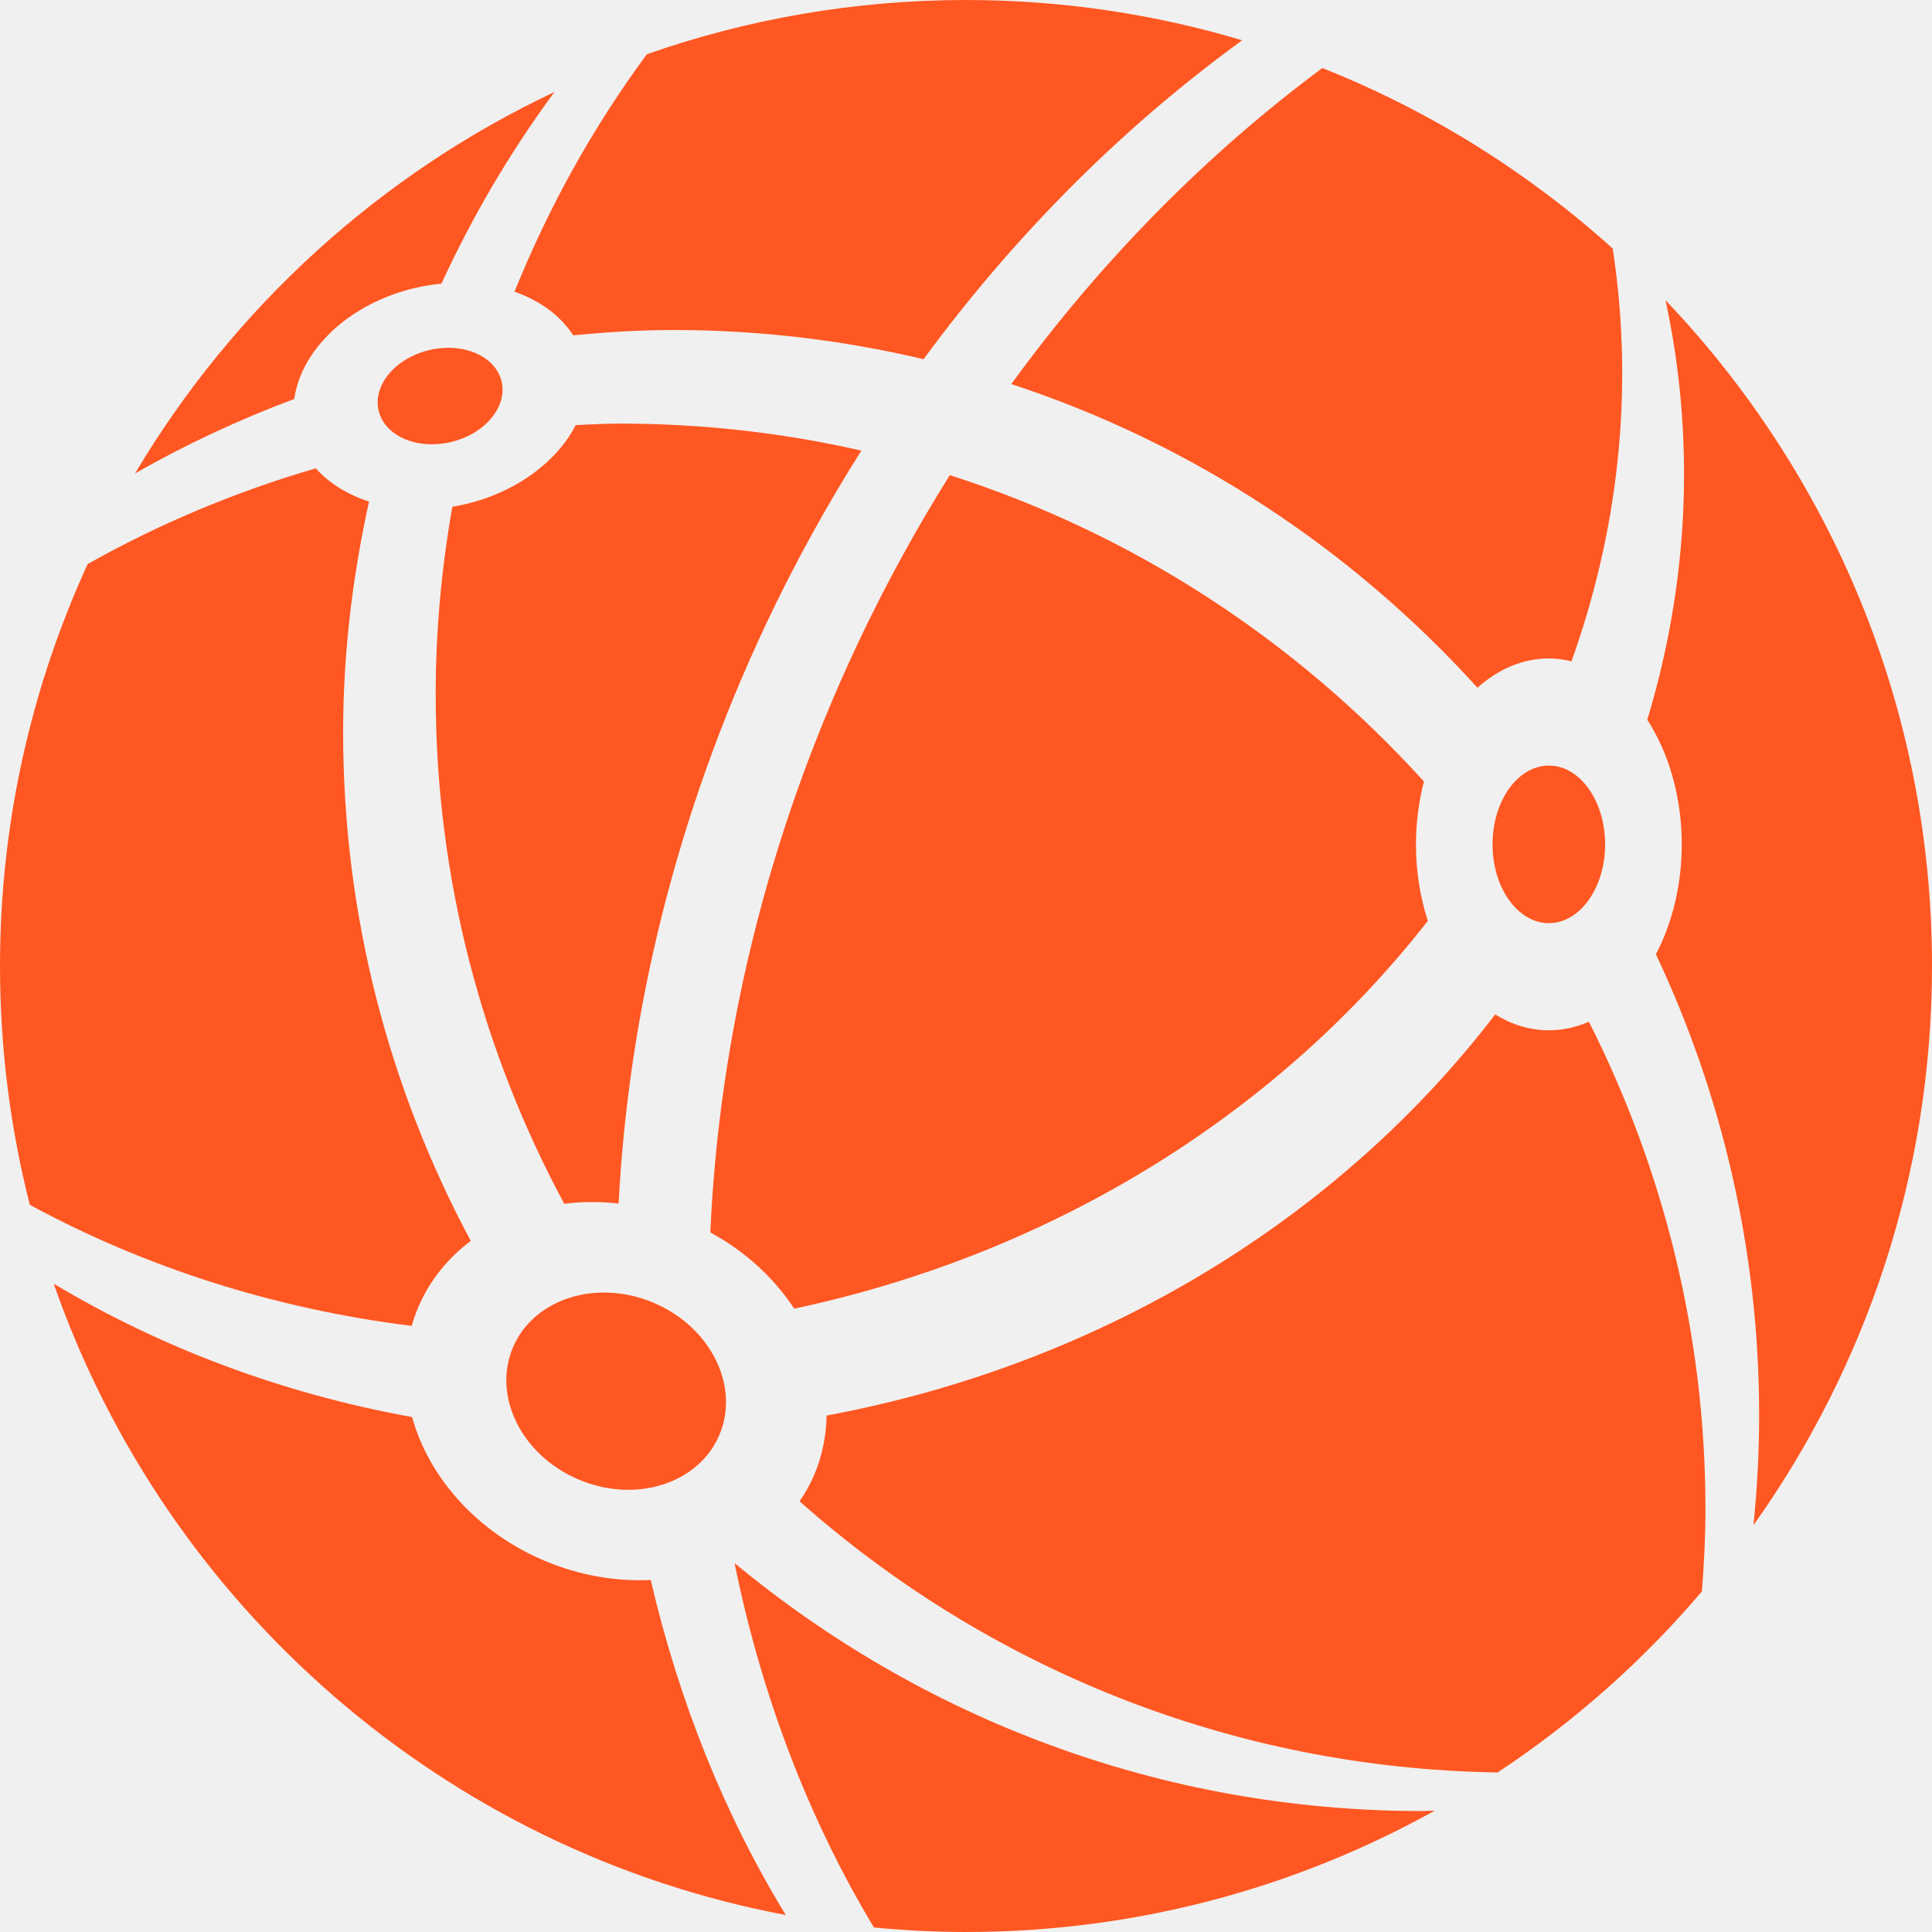
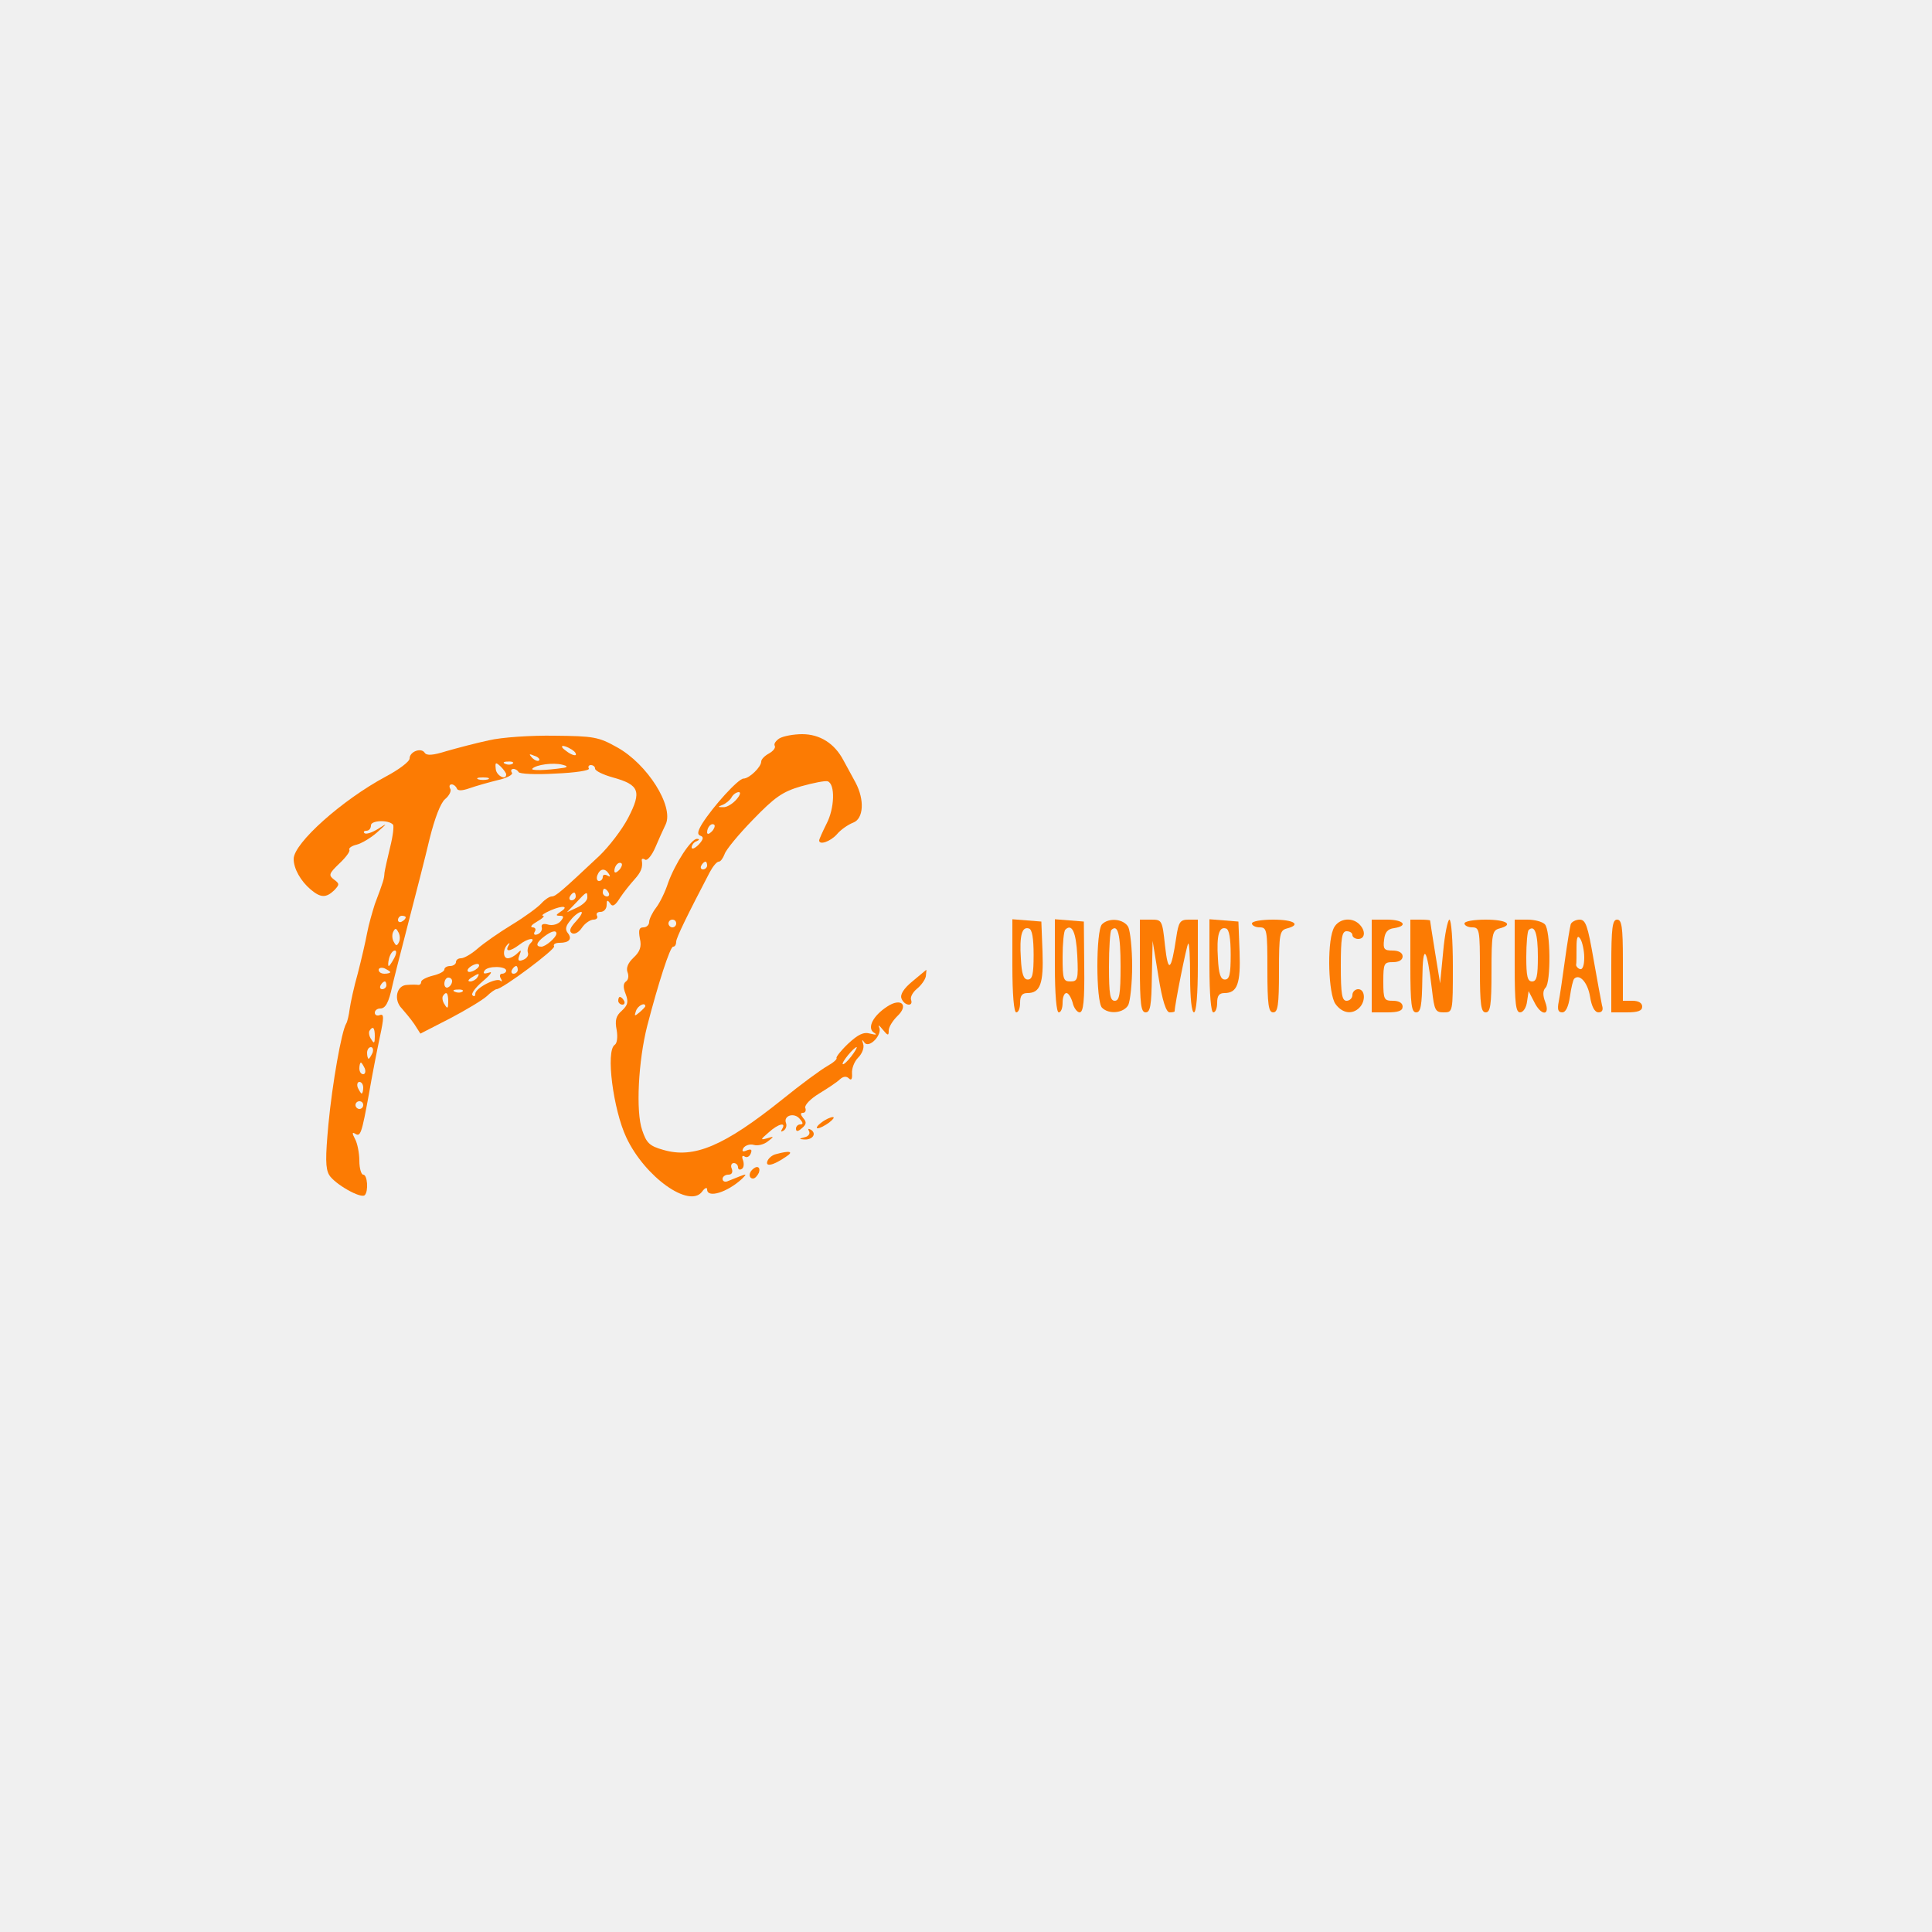
- <svg xmlns="http://www.w3.org/2000/svg" width="140" height="140" viewBox="0 0 140 140" fill="none">
-   <g clip-path="url(#clip0_109_2)">
-     <path d="M73.281 27.831C86.41 32.136 97.992 39.823 107.062 49.836C108.556 48.498 110.328 47.714 112.235 47.714C112.795 47.714 113.342 47.795 113.874 47.923C117.232 38.552 118.425 28.456 116.891 18.191C116.883 18.128 116.865 18.068 116.856 18.004C110.728 12.481 103.62 8.028 95.822 4.93C87.496 11.111 79.845 18.812 73.281 27.831Z" fill="#FF5722" />
-     <path d="M41.536 24.297C43.937 24.071 46.358 23.914 48.819 23.914C55.055 23.914 61.112 24.654 66.925 26.029C73.644 16.885 81.489 9.111 90.013 2.919C83.673 1.026 76.956 0 69.999 0C61.893 0 54.115 1.394 46.875 3.929C42.985 9.195 39.77 14.98 37.283 21.138C39.118 21.778 40.616 22.869 41.536 24.297Z" fill="#FF5722" />
-     <path d="M33.758 36.525C33.43 36.603 33.104 36.666 32.78 36.719C32.001 41.136 31.571 45.673 31.571 50.313C31.571 63.679 34.969 76.233 40.887 87.23C42.163 87.064 43.489 87.064 44.828 87.212C45.54 73.406 48.981 59.103 55.479 45.288C57.561 40.861 59.891 36.652 62.419 32.653C56.794 31.371 50.939 30.695 44.923 30.695C43.847 30.695 42.784 30.756 41.718 30.804C40.376 33.421 37.468 35.642 33.758 36.525Z" fill="#FF5722" />
-     <path d="M68.825 34.431C66.4 38.309 64.155 42.38 62.144 46.658C55.531 60.716 52.095 75.274 51.473 89.304C54.038 90.698 56.103 92.628 57.554 94.83C76.67 90.758 92.769 80.435 103.466 66.731C102.918 65.039 102.606 63.166 102.606 61.188C102.606 59.586 102.818 58.054 103.182 56.63C93.978 46.468 82.192 38.703 68.825 34.431Z" fill="#FF5722" />
-     <path d="M30.303 94.738C31.132 92.778 32.464 91.164 34.114 89.921C28.227 78.942 24.864 66.407 24.864 53.077C24.864 47.324 25.552 41.74 26.741 36.345C25.178 35.841 23.845 35.016 22.883 33.936C17.07 35.635 11.525 37.958 6.352 40.873C2.286 49.744 0 59.604 0 70.001C0 75.976 0.753 81.773 2.161 87.307C10.484 91.821 19.869 94.846 29.834 96.079C29.963 95.628 30.116 95.18 30.303 94.738Z" fill="#FF5722" />
-     <path d="M112.235 74.659C110.851 74.659 109.536 74.245 108.348 73.508C97.267 87.986 80.201 98.794 59.901 102.574C59.87 104.028 59.59 105.479 59.003 106.87C58.712 107.555 58.347 108.19 57.943 108.794C71.453 120.769 89.117 128.143 108.521 128.439C114.059 124.782 119.043 120.358 123.326 115.321C123.478 113.35 123.584 111.366 123.584 109.355C123.584 96.638 120.503 84.663 115.138 74.037C114.221 74.439 113.246 74.659 112.235 74.659Z" fill="#FF5722" />
-     <path d="M53.229 113.268C55.171 122.836 58.576 131.772 63.328 139.674C65.526 139.88 67.748 140 70.001 140C82.332 140 93.908 136.801 103.97 131.205C103.651 131.208 103.339 131.235 103.022 131.235C84.087 131.233 66.749 124.474 53.229 113.268Z" fill="#FF5722" />
-     <path d="M39.46 113.097C34.519 111.01 31.068 107.032 29.861 102.687C20.459 100.985 11.661 97.671 3.893 93.023C12.027 116.379 32.179 134.097 56.942 138.772C52.48 131.475 49.199 123.265 47.153 114.489C44.652 114.611 42.015 114.177 39.46 113.097Z" fill="#FF5722" />
-     <path d="M30.032 20.877C30.689 20.72 31.343 20.618 31.988 20.555C34.253 15.632 36.994 10.975 40.184 6.662C27.499 12.644 16.906 22.321 9.786 34.309C13.455 32.207 17.317 30.409 21.325 28.909C21.817 25.351 25.266 22.012 30.032 20.877Z" fill="#FF5722" />
-     <path d="M140 70.001C140 51.293 132.647 34.313 120.691 21.755C120.954 22.987 121.185 24.233 121.374 25.495C122.74 34.646 121.936 43.665 119.368 52.157C120.914 54.547 121.865 57.709 121.865 61.188C121.865 64.168 121.166 66.915 119.993 69.146C124.772 79.295 127.475 90.614 127.475 102.576C127.475 105.259 127.326 107.904 127.063 110.52C135.197 99.081 140 85.106 140 70.001Z" fill="#FF5722" />
-     <path d="M41.941 107.218C46.073 108.965 50.636 107.512 52.132 103.973C53.628 100.434 51.491 96.149 47.358 94.402C43.226 92.655 38.663 94.108 37.167 97.647C35.671 101.186 37.808 105.471 41.941 107.218Z" fill="#FF5722" />
-     <path d="M112.235 66.895C114.487 66.895 116.313 64.339 116.313 61.186C116.313 58.033 114.487 55.477 112.235 55.477C109.982 55.477 108.156 58.033 108.156 61.186C108.156 64.339 109.982 66.895 112.235 66.895Z" fill="#FF5722" />
-     <path d="M32.686 32.029C35.146 31.442 36.785 29.476 36.346 27.637C35.908 25.799 33.559 24.784 31.099 25.37C28.639 25.956 27 27.922 27.438 29.761C27.877 31.6 30.226 32.615 32.686 32.029Z" fill="#FF5722" />
+ <svg xmlns="http://www.w3.org/2000/svg" version="1.0" width="500pt" height="500pt" viewBox="0 0 500 500" preserveAspectRatio="xMidYMid meet">
+   <g transform="translate(0,500) scale(0.1,-0.1)" fill="#fc7b03" stroke="none">
+     <path d="M1265 3084 c-33 -7 -82 -20 -110 -28 -35 -11 -51 -12 -56 -4 -9 14 -39 3 -39 -15 0 -8 -28 -29 -62 -47 -112 -60 -238 -172 -238 -213 0 -25 18 -57 44 -79 26 -22 40 -22 61 -2 14 15 14 17 -1 28 -14 11 -13 15 14 41 17 16 29 32 26 36 -2 4 6 10 19 13 12 3 36 17 52 31 29 26 29 26 2 9 -15 -9 -30 -14 -34 -10 -3 3 -1 6 5 6 7 0 12 6 12 14 0 13 45 15 57 2 3 -3 0 -29 -7 -57 -7 -29 -14 -60 -15 -68 -1 -16 -2 -20 -25 -81 -6 -19 -16 -53 -20 -75 -4 -22 -15 -69 -24 -104 -10 -35 -19 -77 -21 -92 -2 -16 -6 -33 -9 -38 -12 -19 -36 -155 -46 -260 -8 -87 -8 -115 2 -132 14 -23 82 -62 92 -52 10 10 7 53 -4 53 -5 0 -10 16 -10 36 0 19 -5 45 -11 56 -8 15 -8 19 0 14 14 -9 17 0 36 104 8 47 21 113 28 146 11 51 11 61 0 57 -7 -3 -13 0 -13 6 0 6 6 11 14 11 14 0 22 16 31 57 2 10 20 81 40 158 20 77 46 178 57 225 13 52 28 92 40 102 11 9 17 22 13 27 -3 6 -2 11 4 11 5 0 11 -5 13 -10 2 -7 13 -7 33 0 17 6 49 15 73 21 23 5 40 14 37 19 -4 6 -2 10 4 10 5 0 11 -4 13 -8 2 -5 45 -7 95 -4 51 2 90 8 87 13 -3 5 0 9 5 9 6 0 11 -4 11 -9 0 -6 21 -16 46 -23 69 -19 75 -36 40 -104 -16 -31 -50 -75 -75 -99 -98 -92 -113 -105 -123 -105 -6 0 -18 -8 -27 -18 -9 -10 -43 -35 -76 -55 -33 -20 -73 -48 -89 -62 -16 -14 -35 -25 -43 -25 -7 0 -13 -4 -13 -10 0 -5 -7 -10 -15 -10 -8 0 -15 -4 -15 -9 0 -5 -13 -12 -30 -16 -16 -4 -30 -11 -30 -16 0 -5 -3 -8 -7 -8 -5 1 -18 1 -30 0 -27 -1 -35 -39 -13 -61 8 -9 23 -27 32 -40 l16 -25 76 39 c42 22 85 48 96 58 10 10 22 18 25 18 15 0 154 104 149 111 -3 5 3 9 14 9 25 0 34 10 21 26 -7 9 -5 18 8 33 9 12 22 21 27 21 5 0 -1 -11 -13 -24 -16 -17 -19 -26 -11 -31 7 -4 18 2 26 14 8 12 22 21 30 21 8 0 12 5 9 10 -3 6 1 10 9 10 9 0 16 8 16 18 0 13 2 14 9 4 6 -10 13 -6 26 15 10 15 27 36 37 47 17 19 22 31 19 49 -1 5 3 6 9 2 5 -3 17 11 26 32 9 21 21 48 27 60 21 47 -48 156 -126 199 -48 27 -61 29 -162 30 -60 1 -137 -4 -170 -12z m215 -24 c8 -5 12 -11 10 -14 -3 -2 -14 2 -24 10 -22 15 -10 19 14 4z m-85 -28 c-3 -3 -11 0 -18 7 -9 10 -8 11 6 5 10 -3 15 -9 12 -12z m-85 -36 c0 -17 -26 -3 -27 14 -2 18 0 18 13 6 8 -8 14 -17 14 -20z m17 28 c-3 -3 -12 -4 -19 -1 -8 3 -5 6 6 6 11 1 17 -2 13 -5z m133 -11 c-47 -7 -89 -8 -82 -2 10 10 53 16 77 10 13 -3 15 -6 5 -8z m-197 -30 c-7 -2 -19 -2 -25 0 -7 3 -2 5 12 5 14 0 19 -2 13 -5z m339 -235 c-7 -7 -12 -8 -12 -2 0 14 12 26 19 19 2 -3 -1 -11 -7 -17z m-26 -10 c4 -7 3 -8 -4 -4 -7 4 -12 2 -12 -3 0 -6 -4 -11 -10 -11 -5 0 -7 7 -4 15 7 18 20 19 30 3z m-1 -48 c3 -5 1 -10 -4 -10 -6 0 -11 5 -11 10 0 6 2 10 4 10 3 0 8 -4 11 -10z m-85 -10 c0 -5 -5 -10 -11 -10 -5 0 -7 5 -4 10 3 6 8 10 11 10 2 0 4 -4 4 -10z m30 -3 c0 -8 -12 -19 -27 -26 l-26 -12 24 25 c28 30 29 30 29 13z m-70 -37 c-12 -8 -12 -10 -1 -10 10 0 11 -3 2 -14 -7 -8 -21 -12 -32 -9 -13 4 -19 1 -17 -7 2 -7 -3 -15 -11 -18 -8 -3 -11 0 -7 7 4 6 1 11 -6 11 -7 1 -2 7 12 15 14 8 21 15 15 15 -5 1 4 7 20 14 32 14 49 11 25 -4z m-400 -14 c0 -3 -4 -8 -10 -11 -5 -3 -10 -1 -10 4 0 6 5 11 10 11 6 0 10 -2 10 -4z m-17 -63 c-5 -11 -8 -12 -13 -2 -5 7 -6 19 -3 26 5 11 8 12 13 2 5 -7 6 -19 3 -26z m407 21 c0 -10 -28 -34 -39 -34 -16 0 -13 11 7 26 18 14 32 18 32 8z m-67 -25 c-6 -6 -9 -17 -7 -24 3 -7 -2 -15 -12 -19 -12 -5 -15 -2 -10 11 6 15 5 16 -5 6 -7 -7 -18 -13 -25 -13 -13 0 -13 25 1 37 4 4 5 2 1 -4 -10 -17 4 -16 28 2 23 18 45 20 29 4z m-353 -39 c-6 -11 -12 -20 -14 -20 -2 0 -2 9 1 20 3 11 9 20 15 20 5 0 4 -9 -2 -20z m210 -30 c-8 -5 -17 -7 -19 -4 -3 3 1 9 9 14 8 5 17 7 19 4 3 -3 -1 -9 -9 -14z m-220 -6 c0 -2 -7 -4 -15 -4 -8 0 -15 4 -15 10 0 5 7 7 15 4 8 -4 15 -8 15 -10z m300 4 c0 -4 -5 -8 -11 -8 -5 0 -7 -6 -3 -12 4 -7 4 -10 -1 -6 -10 9 -65 -19 -65 -34 0 -6 -3 -8 -7 -4 -5 4 8 21 27 37 19 16 26 26 16 22 -13 -4 -17 -3 -12 5 8 13 56 12 56 0z m30 2 c0 -5 -5 -10 -11 -10 -5 0 -7 5 -4 10 3 6 8 10 11 10 2 0 4 -4 4 -10z m-105 -20 c-3 -5 -12 -10 -18 -10 -7 0 -6 4 3 10 19 12 23 12 15 0z m-65 -9 c0 -6 -4 -13 -10 -16 -5 -3 -10 1 -10 9 0 9 5 16 10 16 6 0 10 -4 10 -9z m-170 -11 c0 -5 -5 -10 -11 -10 -5 0 -7 5 -4 10 3 6 8 10 11 10 2 0 4 -4 4 -10z m197 -16 c-3 -3 -12 -4 -19 -1 -8 3 -5 6 6 6 11 1 17 -2 13 -5z m-37 -26 c0 -18 -2 -20 -9 -8 -6 8 -7 18 -5 22 9 14 14 9 14 -14z m-190 -90 c0 -18 -2 -20 -9 -8 -6 8 -7 18 -5 22 9 14 14 9 14 -14z m-6 -43 c-4 -8 -8 -15 -10 -15 -2 0 -4 7 -4 15 0 8 4 15 10 15 5 0 7 -7 4 -15z m-20 -40 c3 -8 1 -15 -4 -15 -6 0 -10 7 -10 15 0 8 2 15 4 15 2 0 6 -7 10 -15z m-4 -50 c0 -8 -2 -15 -4 -15 -2 0 -6 7 -10 15 -3 8 -1 15 4 15 6 0 10 -7 10 -15z m0 -45 c0 -5 -4 -10 -10 -10 -5 0 -10 5 -10 10 0 6 5 10 10 10 6 0 10 -4 10 -10z" />
+     <path d="M2017 3089 c-9 -6 -15 -14 -12 -19 3 -5 -4 -14 -15 -20 -11 -6 -20 -15 -20 -21 0 -14 -31 -44 -46 -44 -13 0 -78 -71 -107 -117 -12 -20 -13 -28 -4 -31 9 -3 7 -10 -5 -23 -10 -10 -18 -13 -18 -7 0 6 6 14 13 16 7 3 8 6 1 6 -15 1 -57 -64 -75 -114 -7 -22 -21 -51 -31 -64 -10 -13 -18 -30 -18 -37 0 -8 -7 -14 -15 -14 -11 0 -13 -7 -9 -29 5 -21 0 -34 -16 -49 -15 -14 -20 -27 -16 -38 4 -10 2 -20 -4 -24 -7 -5 -8 -15 -1 -32 8 -21 6 -29 -10 -44 -15 -13 -18 -25 -13 -50 3 -18 1 -34 -5 -38 -24 -15 -4 -168 30 -240 48 -102 163 -184 196 -140 7 10 13 12 13 6 0 -24 52 -8 90 27 16 16 15 15 -37 -6 -7 -3 -13 0 -13 6 0 6 7 11 15 11 9 0 12 6 9 15 -4 8 -1 15 5 15 6 0 11 -5 11 -11 0 -5 4 -8 10 -4 5 3 6 13 3 22 -4 10 -2 14 4 10 6 -4 13 0 16 8 4 10 1 12 -10 8 -11 -5 -14 -3 -9 6 5 7 17 11 27 8 10 -3 26 1 36 9 17 13 17 14 -2 8 -18 -5 -17 -3 4 15 25 23 47 28 35 9 -4 -7 -3 -8 4 -4 6 4 9 13 6 20 -7 19 22 28 36 10 9 -10 9 -14 1 -14 -6 0 -11 -5 -11 -11 0 -8 5 -8 15 1 12 10 13 16 4 26 -8 10 -8 14 -1 14 6 0 9 6 6 13 -2 7 13 23 36 37 23 14 47 30 54 37 9 8 17 8 23 2 6 -6 9 -2 8 13 -1 13 6 31 16 41 10 10 16 25 13 35 -4 12 -3 13 3 4 12 -17 48 21 38 40 -3 7 1 4 9 -6 14 -17 16 -17 16 -3 0 9 10 25 22 37 31 29 10 49 -26 25 -37 -24 -52 -55 -35 -67 10 -6 7 -7 -9 -3 -17 5 -31 -2 -57 -26 -19 -18 -32 -35 -30 -37 2 -3 -8 -12 -24 -21 -16 -9 -68 -47 -116 -86 -151 -121 -229 -154 -308 -131 -36 10 -44 18 -55 51 -17 48 -10 180 13 270 28 108 59 205 67 205 5 0 8 6 8 13 0 10 30 71 87 180 8 15 18 27 23 27 5 0 11 9 15 19 3 11 36 51 73 89 57 59 77 73 125 87 32 9 63 15 69 13 20 -7 18 -70 -3 -110 -10 -20 -19 -40 -19 -43 0 -13 29 -3 46 16 10 12 29 25 42 30 27 10 30 59 6 104 -9 17 -23 42 -31 57 -23 44 -61 68 -107 68 -22 0 -49 -5 -59 -11z m-112 -159 c-10 -11 -25 -20 -34 -19 -14 0 -14 1 -1 6 8 3 19 12 23 19 4 8 13 14 19 14 6 0 3 -9 -7 -20z m-63 -82 c-7 -7 -12 -8 -12 -2 0 14 12 26 19 19 2 -3 -1 -11 -7 -17z m-12 -88 c0 -5 -5 -10 -11 -10 -5 0 -7 5 -4 10 3 6 8 10 11 10 2 0 4 -4 4 -10z m-80 -150 c0 -5 -4 -10 -10 -10 -5 0 -10 5 -10 10 0 6 5 10 10 10 6 0 10 -4 10 -10z m-80 -214 c0 -2 -7 -9 -15 -16 -13 -11 -14 -10 -9 4 5 14 24 23 24 12z m533 -130 c-10 -13 -20 -22 -22 -20 -4 4 29 44 36 44 2 0 -4 -11 -14 -24z" />
+     <path d="M2620 2501 c0 -74 4 -121 10 -121 6 0 10 11 10 25 0 18 5 25 19 25 33 0 42 24 39 107 l-3 78 -37 3 -38 3 0 -120z m55 28 c0 -50 -3 -64 -15 -64 -11 0 -16 14 -18 54 -4 61 3 84 21 78 8 -2 12 -25 12 -68z" />
+     <path d="M2730 2501 c0 -74 4 -121 10 -121 6 0 10 11 10 25 0 14 4 25 10 25 5 0 12 -11 16 -25 3 -14 12 -25 18 -25 10 0 13 31 12 118 l-1 117 -37 3 -38 3 0 -120z m58 26 c3 -62 1 -67 -18 -67 -18 0 -20 6 -20 63 0 35 3 67 7 71 17 17 28 -6 31 -67z" />
+     <path d="M2852 2608 c-16 -16 -16 -200 0 -216 18 -18 56 -14 68 7 5 11 10 56 10 101 0 45 -5 90 -10 101 -12 21 -50 25 -68 7z m48 -109 c0 -72 -3 -89 -15 -89 -12 0 -15 16 -15 88 0 49 3 92 6 95 17 17 24 -11 24 -94z" />
+     <path d="M2950 2500 c0 -100 3 -120 15 -120 12 0 15 18 16 93 l2 92 15 -92 c10 -63 20 -93 29 -93 7 0 13 1 13 3 0 16 31 171 35 175 3 3 5 -36 5 -86 0 -55 4 -92 10 -92 6 0 10 47 10 120 l0 120 -24 0 c-22 0 -26 -6 -32 -47 -13 -87 -21 -93 -29 -20 -7 66 -8 67 -36 67 l-29 0 0 -120z" />
+     <path d="M3130 2501 c0 -74 4 -121 10 -121 6 0 10 11 10 25 0 18 5 25 19 25 33 0 42 24 39 107 l-3 78 -37 3 -38 3 0 -120z m55 28 c0 -50 -3 -64 -15 -64 -11 0 -16 14 -18 54 -4 61 3 84 21 78 8 -2 12 -25 12 -68z" />
+     <path d="M3240 2610 c0 -5 9 -10 20 -10 19 0 20 -7 20 -110 0 -91 3 -110 15 -110 12 0 15 18 15 106 0 97 2 106 20 111 39 10 19 23 -35 23 -30 0 -55 -4 -55 -10z" />
+     <path d="M3450 2594 c-16 -41 -12 -166 6 -192 17 -24 43 -29 62 -10 17 17 15 48 -3 48 -8 0 -15 -7 -15 -15 0 -8 -7 -15 -15 -15 -12 0 -15 17 -15 90 0 73 3 90 15 90 8 0 15 -4 15 -10 0 -5 7 -10 15 -10 18 0 20 21 3 38 -21 21 -58 14 -68 -14z" />
+     <path d="M3550 2500 l0 -120 40 0 c29 0 40 4 40 15 0 9 -9 15 -25 15 -23 0 -25 3 -25 50 0 47 2 50 25 50 16 0 25 6 25 15 0 9 -10 15 -26 15 -22 0 -25 4 -22 28 2 19 9 28 26 30 38 6 24 22 -18 22 l-40 0 0 -120z" />
+     <path d="M3650 2500 c0 -100 3 -120 15 -120 12 0 15 17 16 88 1 95 12 81 25 -30 6 -53 9 -58 30 -58 24 0 24 0 24 120 0 66 -4 120 -9 120 -4 0 -12 -37 -16 -82 l-8 -83 -13 80 c-7 44 -13 81 -13 83 -1 1 -12 2 -26 2 l-25 0 0 -120z" />
+     <path d="M3790 2610 c0 -5 9 -10 20 -10 19 0 20 -7 20 -110 0 -91 3 -110 15 -110 12 0 15 18 15 106 0 97 2 106 20 111 39 10 19 23 -35 23 -30 0 -55 -4 -55 -10z" />
+     <path d="M3920 2500 c0 -98 3 -120 14 -120 8 0 16 12 18 28 l4 27 14 -27 c18 -38 43 -38 29 -1 -7 18 -6 30 1 37 14 14 13 149 -2 164 -7 7 -27 12 -45 12 l-33 0 0 -120z m60 24 c0 -50 -3 -64 -15 -64 -12 0 -15 14 -15 63 0 35 3 67 6 70 16 15 24 -9 24 -69z" />
+     <path d="M4065 2608 c-2 -7 -9 -49 -15 -93 -6 -44 -13 -92 -16 -107 -4 -20 -2 -28 9 -28 9 0 16 14 20 41 3 22 8 43 11 46 14 14 35 -10 41 -46 4 -26 12 -41 22 -41 9 0 13 6 9 18 -2 9 -12 63 -22 120 -15 86 -20 102 -36 102 -10 0 -21 -6 -23 -12z m35 -86 c0 -20 -4 -32 -11 -30 -6 2 -10 7 -10 11 1 4 1 24 1 45 0 27 3 33 10 22 5 -8 10 -30 10 -48z" />
+     <path d="M4170 2500 l0 -120 40 0 c29 0 40 4 40 15 0 9 -9 15 -25 15 l-25 0 0 105 c0 87 -3 105 -15 105 -12 0 -15 -20 -15 -120z" />
+     <path d="M2361 2460 c-22 -18 -32 -34 -28 -44 7 -19 31 -22 25 -4 -3 7 4 20 15 29 11 9 21 23 23 32 1 10 2 17 1 17 -1 -1 -17 -14 -36 -30z" />
+     <path d="M1600 2410 c0 -5 5 -10 11 -10 5 0 7 5 4 10 -3 6 -8 10 -11 10 -2 0 -4 -4 -4 -10z" />
+     <path d="M2126 2095 c-11 -8 -15 -15 -10 -15 6 0 19 7 30 15 10 8 15 14 9 14 -5 0 -19 -6 -29 -14z" />
+     <path d="M2094 2072 c3 -6 -2 -13 -11 -15 -16 -4 -16 -5 -1 -6 21 -1 32 15 17 25 -7 4 -9 3 -5 -4z" />
+     <path d="M2008 2013 c-9 -2 -19 -10 -22 -18 -6 -16 16 -11 49 12 20 13 9 16 -27 6z" />
+     <path d="M1947 1973 c-10 -9 -9 -23 2 -23 5 0 11 7 15 15 5 15 -5 20 -17 8z" />
  </g>
-   <defs>
-     <clipPath id="clip0_109_2">
-       <rect width="140" height="140" fill="white" />
-     </clipPath>
-   </defs>
</svg>
